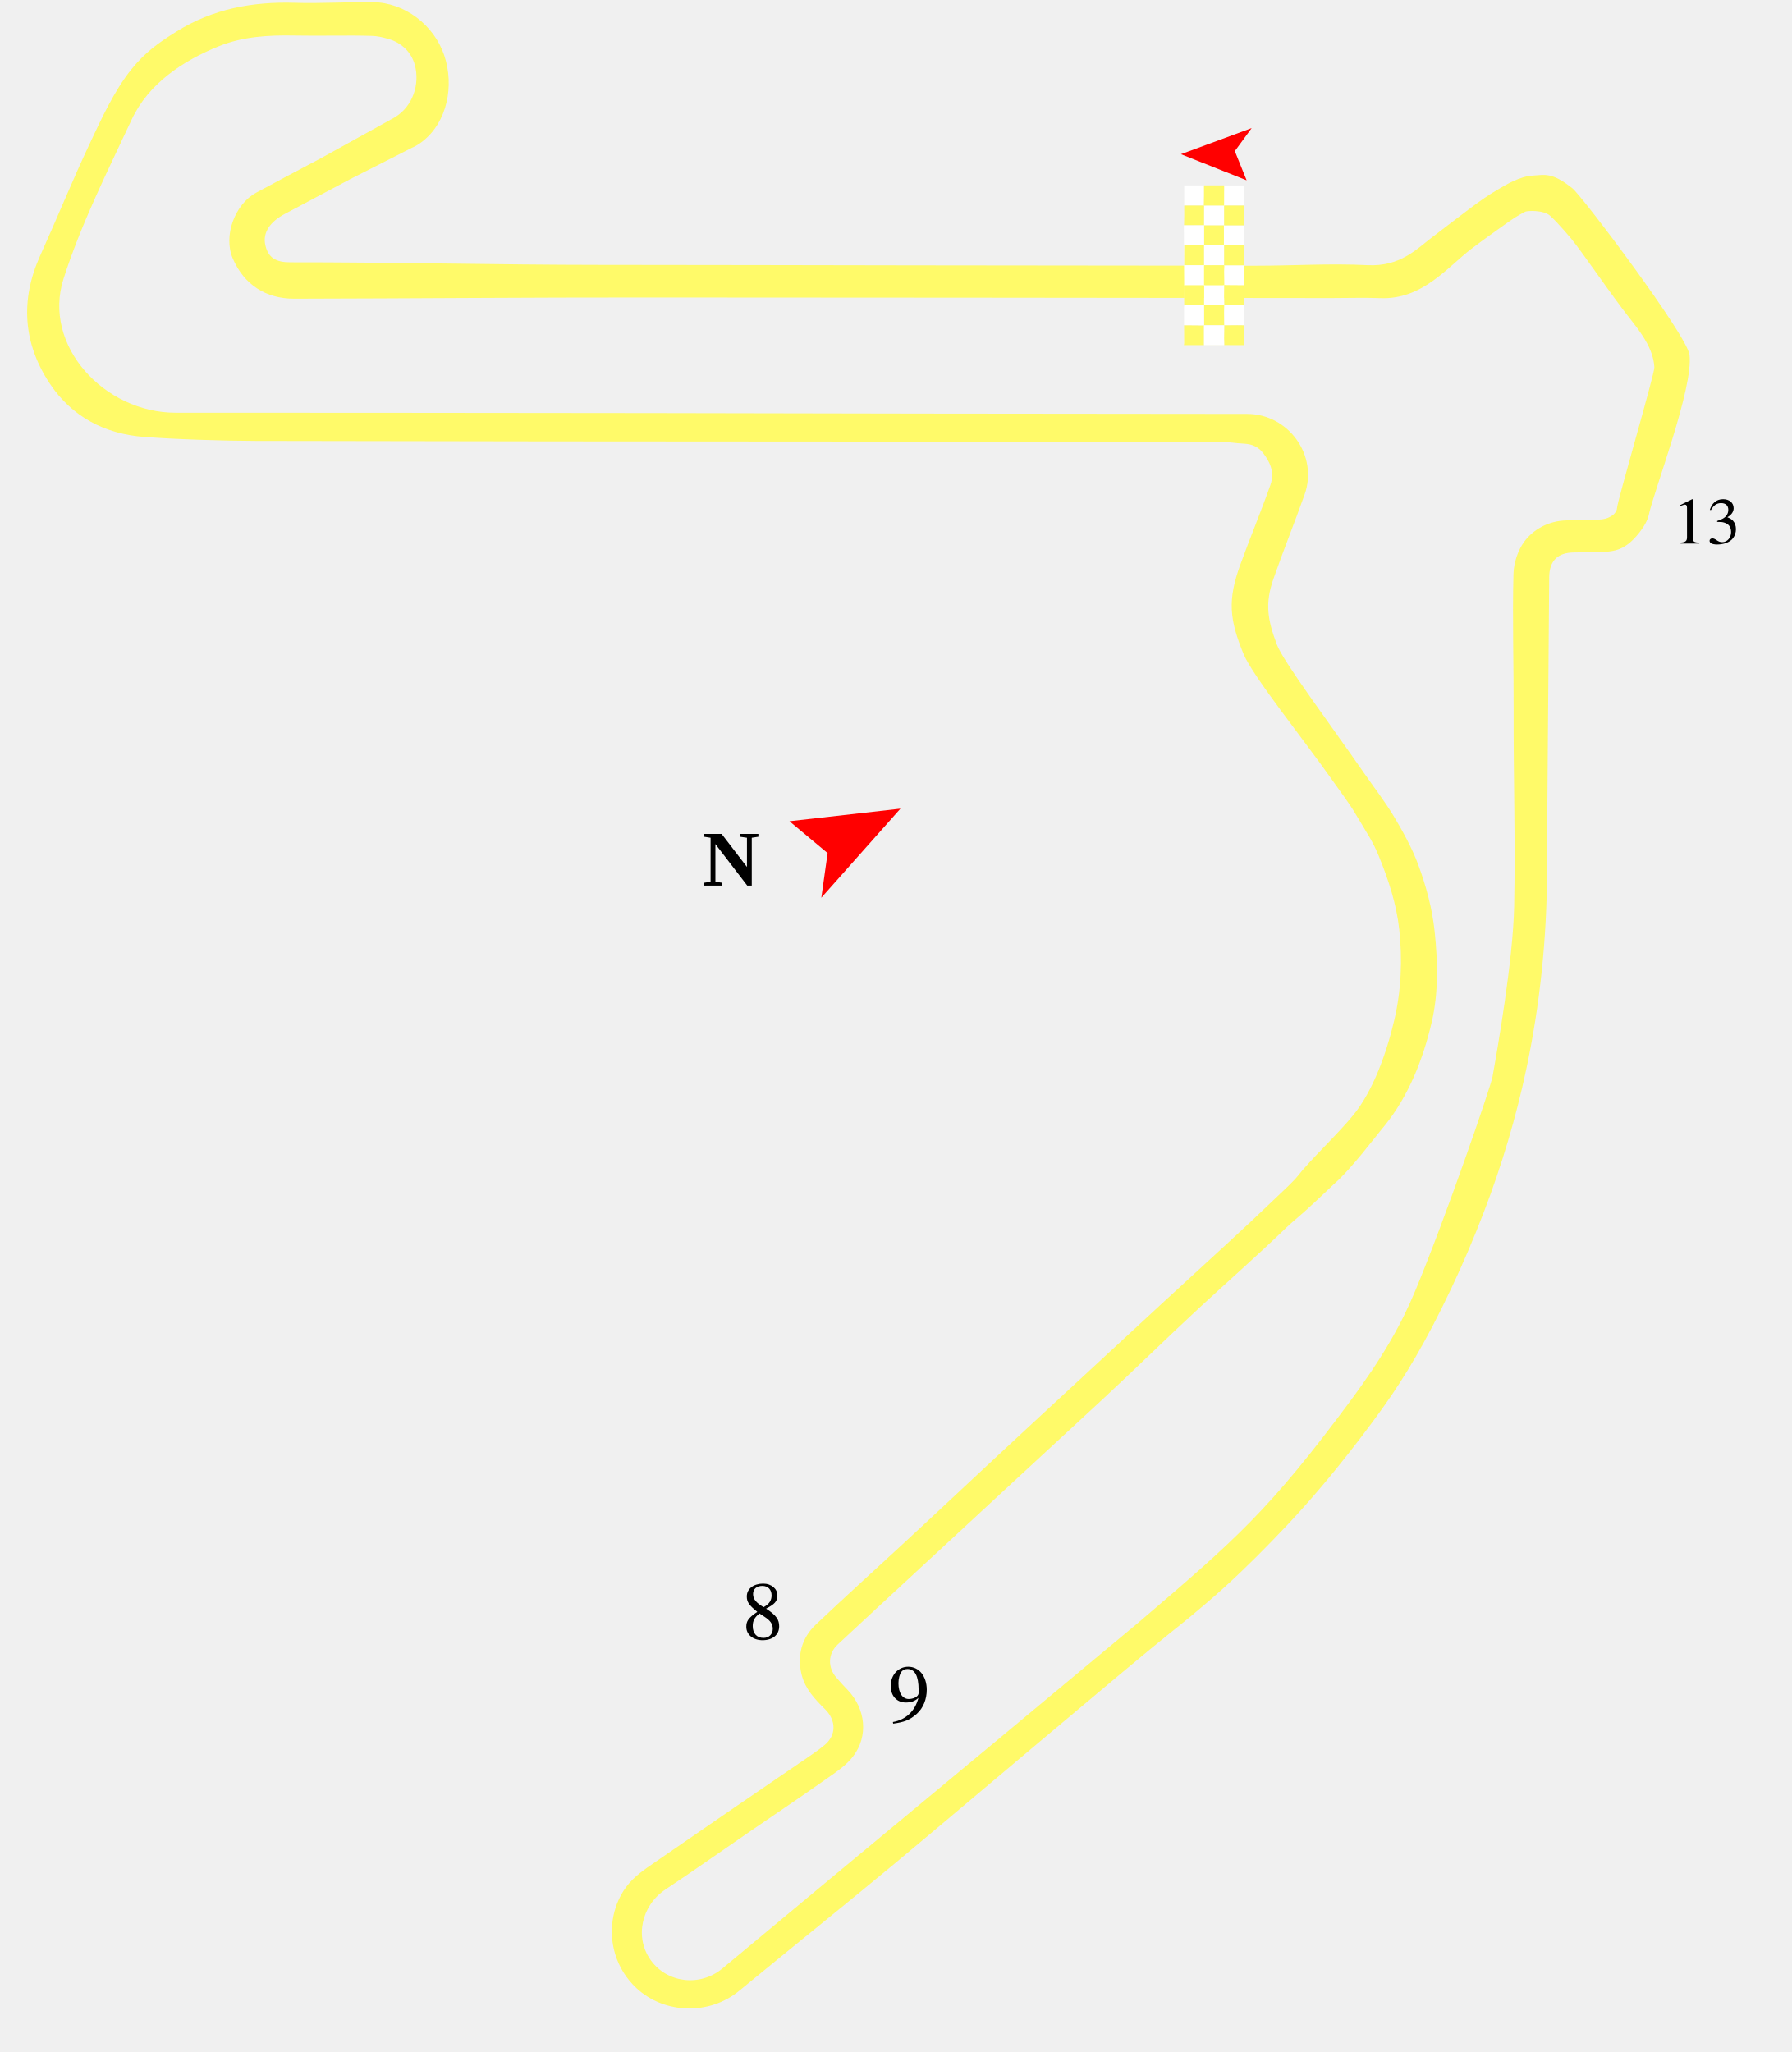
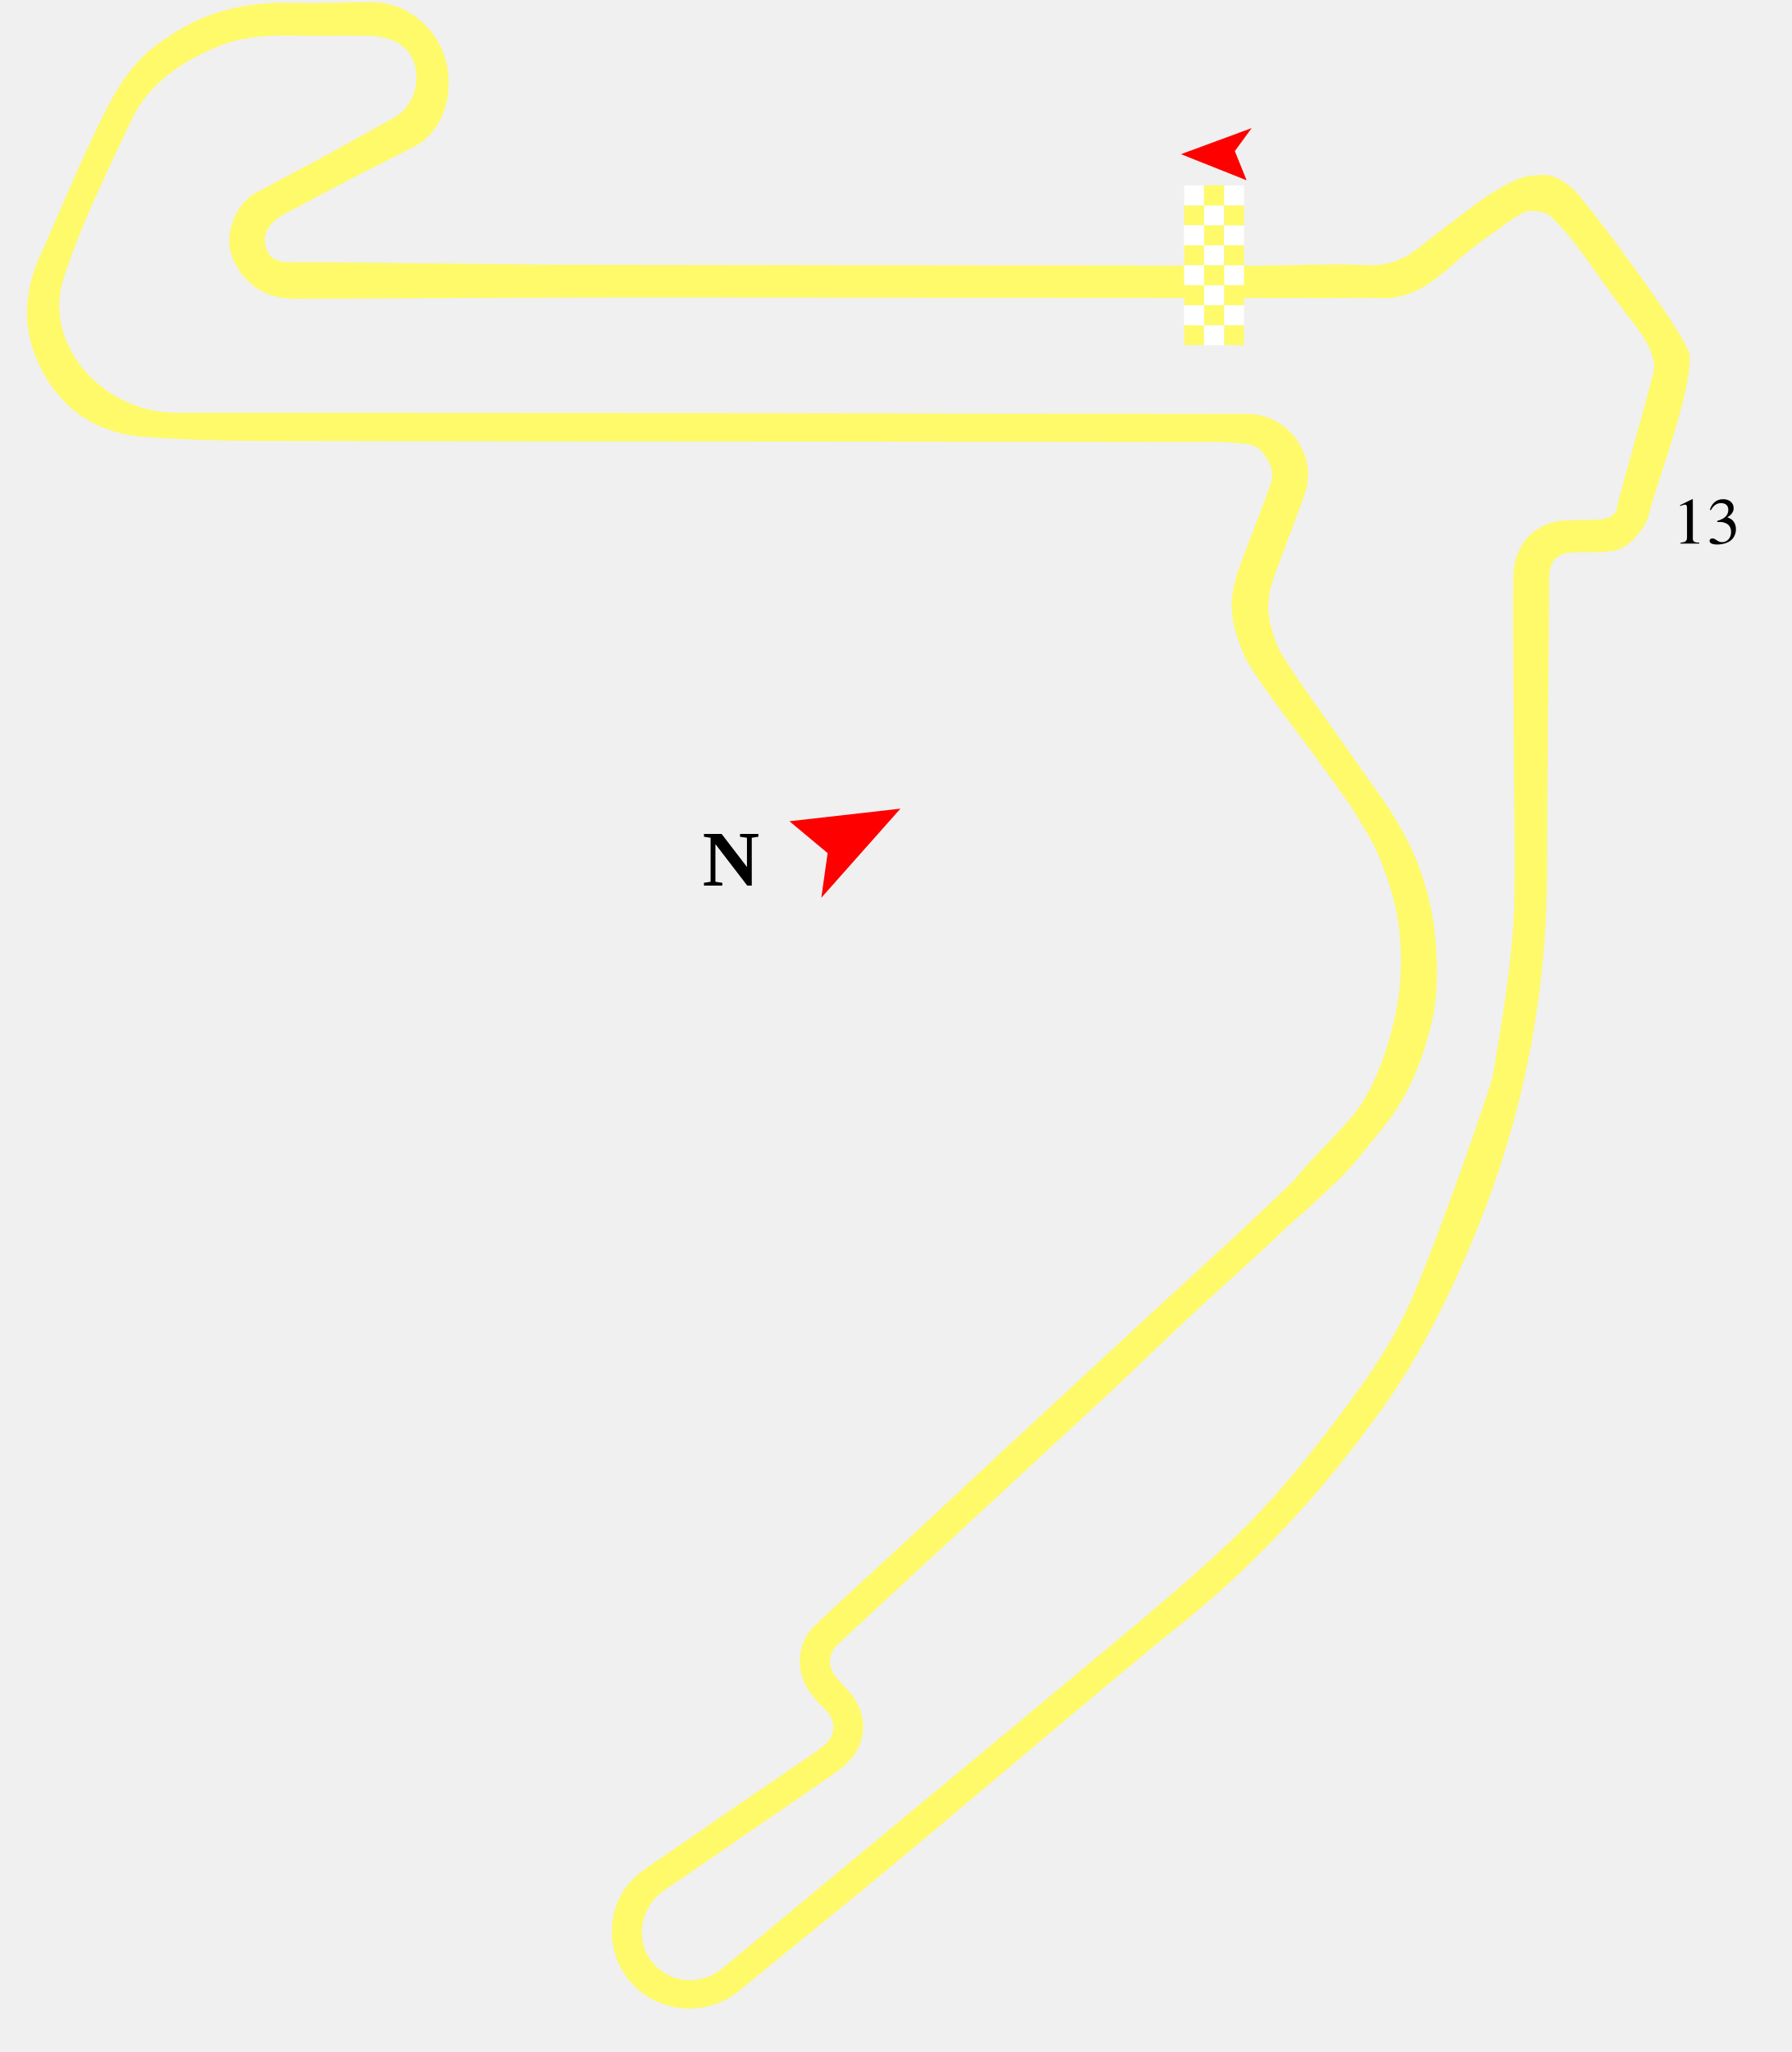
<svg xmlns="http://www.w3.org/2000/svg" width="230.373mm" height="263.863mm" viewBox="0 0 230.373 263.863" version="1.1" id="svg1" xml:space="preserve">
  <defs id="defs1" />
  <g id="layer1" transform="translate(58.30594,94.57387)">
    <g id="g34" transform="matrix(1.914917,0,0,1.914917,-92.89046,-26.63857)">
      <path style="font-size:4.237px;fill:#ff0000;stroke:none;stroke-width:1.027;stroke-dasharray:none" d="m 77.123,19.48 -5.233,6.073 0.416,-3.043 -2.525,-2.172 z" id="path22" transform="matrix(1.015067,0,0,0.9851566,0.2338607,-0.3661521)" />
      <g id="g33" transform="matrix(0.5863315,0,0,0.5863315,1.79094,31.65331)">
        <path style="font-weight:bold;font-size:9.033px;font-family:'Nimbus Roman No9 L';-inkscape-font-specification:'Nimbus Roman No9 L Bold';stroke-width:2.266" d="m 113.285,-18.544 -0.794,-0.115 v -0.322 h 2.104 v 0.322 l -0.759,0.115 v 5.478 h -0.516 l -3.648,-4.755 v 4.314 l 0.794,0.119 v 0.322 h -2.104 v -0.322 l 0.759,-0.119 v -5.037 l -0.759,-0.115 v -0.322 h 2.025 l 2.898,3.78 z" id="text33" />
      </g>
    </g>
    <g id="layer1-5" transform="translate(-193.3339,-234.0117)" />
    <path id="path1" d="m -7.644,-79.433 c 2.471,-1.427 3.334,-4.38 2.671,-6.801 -0.468,-1.71 -1.793,-2.882 -3.409,-3.34 -0.836,-0.237 -1.375,-0.362 -2.157,-0.387 -2.941,-0.094 -6.631,0.023 -9.945,-0.044 -3.31,-0.066 -6.585,0.124 -9.683,1.374 -4.68,1.889 -9.068,4.85 -11.197,9.41 -3.029,6.489 -6.492,13.367 -8.771,20.479 -2.755,8.599 5.226,17.239 14.425,17.242 8.596,0.003 17.192,7.59e-4 25.788,0.007 11.883,0.009 23.765,0.019 35.648,0.037 11.56,0.017 23.121,0.049 34.681,0.065 13.878,0.019 27.755,0.027 41.632,0.042 5.345,0.006 9.181,5.362 7.39,10.38 -1.293,3.623 -2.734,7.194 -4.003,10.825 -1.125,3.219 -0.74,5.297 0.449,8.479 0.797,2.133 6.832,10.185 11.194,16.487 1.298,1.876 2.686,3.65 3.865,5.622 1.004,1.679 2.303,3.993 3.098,6.145 1.027,2.776 1.815,5.679 2.123,8.623 0.405,3.876 0.506,7.891 -0.385,11.685 -1.116,4.75 -2.96,9.467 -6.081,13.314 -1.097,1.287 -4.197,5.489 -6.53,7.518 -0.325,0.32 -2.684,2.55 -3.736,3.488 -0.637,0.568 -1.741,1.487 -2.311,2.037 -3.856,3.717 -7.28,6.698 -11.213,10.337 -4.382,4.053 -8.236,7.877 -12.615,11.933 -3.629,3.361 -7.267,6.713 -10.897,10.072 -4.402,4.073 -8.802,8.149 -13.202,12.224 -3.262,3.021 -6.533,6.033 -9.782,9.068 -1.264,1.181 -1.313,2.944 -0.168,4.265 0.46,0.531 0.934,1.053 1.422,1.559 2.337,2.422 2.739,5.961 0.695,8.6 -0.921,1.19 -2.289,2.068 -3.547,2.956 -3.182,2.247 -6.418,4.415 -9.629,6.621 -3.645,2.504 -7.255,5.059 -10.936,7.509 -3.087,2.055 -3.983,6.175 -1.863,9.102 2.125,2.934 6.327,3.426 9.197,1.048 4.661,-3.862 9.303,-7.746 13.959,-11.614 7.131,-5.925 14.266,-11.846 21.401,-17.766 1.315,-1.092 17.442,-14.511 18.046,-15.027 12.737,-10.868 16.914,-14.524 27.301,-28.521 4.212,-5.676 6.599,-9.929 8.371,-14.192 3.954,-9.513 9.703,-26.226 9.94,-27.543 0.586,-3.258 2.647,-14.92 2.786,-21.946 0.167,-8.418 -0.095,-16.621 -0.069,-25.042 0.018,-5.78 -0.169,-11.951 -0.021,-17.678 0.036,-1.399 0.555,-3.005 1.382,-4.134 1.134,-1.549 3.103,-2.694 5.443,-2.741 1.29,-0.026 2.756,-0.066 4.046,-0.1 1.072,-0.029 1.495,-0.31 1.905,-0.581 0.208,-0.138 0.537,-0.579 0.533,-0.87 -0.01,-0.775 4.854,-17.323 4.807,-18.148 -0.164,-2.875 -2.42,-5.26 -4.047,-7.431 -2.81,-3.751 -5.142,-7.24 -6.601,-9.041 0,0 -1.731,-2.092 -2.759,-3.007 -0.868,-0.772 -2.942,-0.646 -3.193,-0.521 -0.931,0.468 -1.646,0.949 -2.557,1.597 -0.627,0.446 -1.354,0.967 -2.278,1.631 -0.582,0.418 -1.326,0.97 -2.067,1.532 -3.058,2.319 -6.285,6.557 -11.678,6.357 -2.14,-0.079 -4.284,-0.007 -6.426,-0.009 -15.316,-0.017 -30.632,-0.035 -45.948,-0.048 -14.053,-0.011 -28.105,-0.013 -42.158,-0.025 -14.377,-0.013 -30.813,0.127 -45.19,0.153 -3.59,0.006 -6.436,-1.777 -7.888,-5.192 -1.228,-2.886 0.262,-6.937 3.009,-8.433 2.763,-1.504 5.552,-2.96 8.33,-4.437 m 3.718,2.715 c -2.854,1.518 -5.525,2.945 -8.382,4.459 -1.729,0.916 -2.887,2.302 -2.473,4.04 0.375,1.571 1.335,2.171 3.189,2.169 12.528,-0.016 27.115,0.328 39.643,0.332 13.585,0.004 27.17,0.042 40.755,0.06 14.553,0.019 29.106,0.036 43.659,0.047 4.987,0.004 9.485,-0.312 14.471,-0.071 4.199,0.203 6.279,-2.053 8.29,-3.58 4.028,-3.059 6.204,-4.832 8.36,-6.088 1.065,-0.62 2.865,-1.779 4.71,-1.861 1.349,-0.06 2.309,-0.488 4.973,1.645 1.258,1.007 14.718,18.872 15.052,21.4 0.552,4.19 -4.596,17.569 -5.216,20.535 -0.325,1.554 -2.003,3.341 -2.718,3.845 -0.977,0.69 -1.739,0.985 -3.89,1.007 -1.027,0.011 -2.054,0.03 -3.082,0.044 -2.053,0.03 -3.107,1.084 -3.129,3.165 -0.036,3.491 -0.059,6.983 -0.085,10.475 -0.069,9.154 -0.167,18.307 -0.196,27.461 -0.027,8.544 -0.897,16.992 -2.669,25.348 -1.322,6.23 -3.152,12.351 -5.413,18.258 -1.291,3.373 -2.671,6.634 -4.233,9.936 -3.261,6.895 -6.004,11.412 -8.646,15.123 -1.29,1.813 -6.347,8.831 -12.427,15.279 -2.643,2.803 -5.355,5.526 -7.849,7.794 -3.364,3.06 -6.237,5.313 -7.107,6.004 -5.012,3.98 -28.443,23.859 -35.598,29.802 -6.48,5.382 -13.442,10.966 -19.946,16.319 -3.836,3.158 -9.603,2.967 -13.179,-0.348 -2.642,-2.45 -3.681,-6.056 -2.948,-9.4 0.277,-1.263 0.793,-2.491 1.598,-3.592 1.014,-1.385 2.427,-2.316 3.806,-3.263 3.284,-2.253 6.416,-4.429 9.699,-6.684 3.21,-2.206 6.604,-4.505 9.814,-6.711 0.771,-0.53 1.474,-1.012 2.195,-1.606 1.543,-1.271 1.522,-3.184 0.081,-4.61 -1.306,-1.292 -2.543,-2.586 -3.009,-4.415 -0.627,-2.459 -0.008,-4.752 1.817,-6.48 3.675,-3.481 7.468,-6.912 11.184,-10.349 5.498,-5.086 10.661,-9.97 16.161,-15.054 5.887,-5.441 11.155,-10.334 17.042,-15.774 3.424,-3.164 8.174,-7.478 11.479,-10.575 0.935,-0.876 1.963,-1.871 2.752,-2.611 1.124,-1.053 2.845,-2.676 3.289,-3.25 1.715,-2.213 5.152,-5.38 7.23,-7.937 2.51,-3.089 4.244,-7.911 5.253,-12.233 0.883,-3.783 1.043,-7.776 0.619,-11.637 -0.353,-3.217 -1.383,-6.357 -2.607,-9.354 -0.8,-1.959 -1.42,-2.79 -3.066,-5.561 -0.809,-1.362 -1.881,-2.74 -3.065,-4.43 -3.379,-4.825 -10.127,-13.223 -11.277,-16.04 -1.805,-4.421 -2.079,-6.905 -0.419,-11.473 1.273,-3.506 2.634,-6.75 3.877,-10.266 0.6,-1.697 -0.142,-3.063 -0.935,-4.088 -0.549,-0.711 -1.276,-1.162 -2.521,-1.218 -1.113,-0.05 -1.733,-0.215 -2.848,-0.216 -15.785,-0.017 -31.57,-0.037 -47.355,-0.05 -13.086,-0.012 -26.172,-0.012 -39.257,-0.026 -12.527,-0.013 -25.055,-0.031 -37.582,-0.06 -4.107,-0.009 -10.289,-0.204 -14.373,-0.519 -4.996,-0.385 -9.226,-2.587 -12.043,-6.81 -3.477,-5.212 -3.843,-10.801 -1.26,-16.51 2.117,-4.679 4.128,-9.634 6.313,-14.279 1.469,-3.122 3.184,-6.91 5.413,-9.668 1.766,-2.185 3.415,-3.367 5.801,-4.858 4.678,-2.923 9.8,-3.857 15.241,-3.689 3.337,0.104 6.683,-0.121 10.023,-0.081 4.066,0.049 7.844,2.934 9.158,6.846 1.315,3.916 0.373,8.573 -2.792,11.049 -0.366,0.286 -0.804,0.59 -1.384,0.832" style="fill:#fffa69;fill-opacity:1;fill-rule:nonzero;stroke:none;stroke-width:0.353" />
    <g id="text20" style="font-size:4.237px;stroke-width:0.353" transform="matrix(1.015067,0,0,0.9851566,0.2338608,-0.3661525)">
      <path style="fill:#ff0000;stroke:none;stroke-width:1.245;stroke-dasharray:none" d="m 91.915,-75.502 8.958,-3.407 -2.133,3.006 1.493,3.808 z" id="path21" />
-       <path style="font-size:15.184px;font-family:STIX;stroke-width:0.249" d="m 41.024,116.653 c 0,-0.856 -0.343,-1.434 -1.659,-2.312 1.06,-0.567 1.434,-0.931 1.434,-1.734 0,-0.835 -0.739,-1.531 -1.798,-1.531 -1.188,0 -2.077,0.642 -2.077,1.67 0,0.696 0.225,1.103 1.327,2.012 -1.145,0.803 -1.392,1.22 -1.392,1.959 0,1.006 0.846,1.745 2.055,1.745 1.285,0 2.109,-0.706 2.109,-1.809 z m -0.963,-4.046 c 0,0.664 -0.278,1.113 -1.006,1.541 -0.942,-0.557 -1.338,-1.049 -1.338,-1.713 0,-0.664 0.46,-1.06 1.177,-1.06 0.728,0 1.167,0.492 1.167,1.231 z m -0.899,2.794 c 0.728,0.492 1.049,0.921 1.049,1.584 0,0.696 -0.482,1.177 -1.177,1.177 -0.814,0 -1.359,-0.557 -1.359,-1.541 0,-0.696 0.225,-1.135 0.856,-1.649 z" id="path8" />
-       <path style="font-size:15.184px;font-family:STIX;stroke-width:0.247" d="m 55.461,129.35 c 1.383,-0.192 2.075,-0.447 2.98,-1.266 0.851,-0.777 1.277,-1.937 1.277,-3.16 0,-0.894 -0.255,-1.66 -0.681,-2.192 -0.415,-0.511 -0.99,-0.809 -1.671,-0.809 -1.266,0 -2.213,1.075 -2.213,2.511 0,1.298 0.766,2.16 1.915,2.16 0.628,0 1.139,-0.16 1.596,-0.607 -0.426,1.745 -1.617,2.862 -3.235,3.15 z m 3.224,-4.012 c 0,0.564 -0.777,0.798 -1.245,0.798 -0.798,0 -1.309,-0.798 -1.309,-2.064 0,-0.575 0.16,-1.202 0.372,-1.49 0.181,-0.234 0.458,-0.362 0.777,-0.362 0.926,0 1.405,0.915 1.405,2.703 z" id="path9" />
      <path style="font-size:15.184px;font-family:STIX;stroke-width:0.199" d="m 157.568,-24.675 v -0.129 c -0.643,0 -0.815,-0.154 -0.815,-0.523 v -5.119 l -0.077,-0.026 -1.535,0.78 v 0.12 l 0.231,-0.086 c 0.154,-0.06 0.3,-0.103 0.386,-0.103 0.18,0 0.257,0.129 0.257,0.42 v 3.85 c 0,0.472 -0.18,0.652 -0.815,0.686 v 0.129 z m 1.475,-4.373 c 0.352,-0.634 0.746,-0.909 1.277,-0.909 0.566,0 0.926,0.292 0.926,0.875 0,0.523 -0.274,0.909 -0.694,1.149 -0.171,0.103 -0.394,0.197 -0.72,0.309 v 0.12 c 0.489,0 0.686,0.026 0.875,0.086 0.592,0.171 0.892,0.592 0.892,1.243 0,0.729 -0.48,1.312 -1.115,1.312 -0.24,0 -0.42,-0.043 -0.737,-0.266 -0.24,-0.171 -0.377,-0.223 -0.523,-0.223 -0.197,0 -0.352,0.129 -0.352,0.309 0,0.309 0.334,0.489 0.96,0.489 0.763,0 1.578,-0.249 1.989,-0.797 0.249,-0.326 0.394,-0.746 0.394,-1.2 0,-0.446 -0.137,-0.84 -0.377,-1.106 -0.18,-0.189 -0.334,-0.292 -0.712,-0.454 0.574,-0.343 0.797,-0.772 0.797,-1.183 0,-0.703 -0.54,-1.175 -1.337,-1.175 -0.892,0 -1.432,0.574 -1.68,1.389 z" id="path13" />
      <g id="g1" />&gt;</g>
    <g id="g20">
      <path id="path33" d="m 93.909,-50.199 c 0.866,0 1.731,0 2.597,0" style="fill:#ffffff;fill-opacity:1;fill-rule:nonzero;stroke:none;stroke-width:0.353" />
      <path id="path34" d="m 101.637,-65.599 v 2.588 c -0.026,-0.006 -0.053,-0.016 -0.079,-0.016 -0.792,-0.002 -1.584,-0.004 -2.376,-0.003 -0.031,0 -0.063,0.015 -0.093,0.023 v 2.546 l 0.005,-0.005 c -0.865,0.002 -1.73,0.005 -2.595,0.007 v -2.598 c 0.073,0.009 0.147,0.024 0.22,0.024 0.643,0.002 1.286,0.001 1.929,7.06e-4 H 99.056 v -2.561 h -2.558 c 0.003,-0.851 -0.003,-1.683 -5.35e-4,-2.534 l 0.009,-0.026 c 0.074,-0.006 0.141,-0.003 0.215,-0.003 0.689,-0.001 1.378,-7.05e-4 2.067,-7.05e-4 h 0.27 c 0.005,-0.084 0.012,-0.144 0.012,-0.203 7.05e-4,-0.498 -0.003,-0.996 3.53e-4,-1.494 0.002,-0.292 0.012,-0.585 0.018,-0.877 h 2.547 v 2.587 h -2.549 v 2.547 z" style="fill:#ffffff;fill-opacity:1;fill-rule:nonzero;stroke:none;stroke-width:0.353" />
      <path id="path35" d="m 93.954,-69.575 c -0.003,-0.389 0.006,-0.774 -3.1e-5,-1.163 h 2.547 c -0.001,0.864 -0.002,1.728 -0.003,2.592 l 0.006,-0.006 -2.55,0.005" style="fill:#ffffff;fill-opacity:1;fill-rule:nonzero;stroke:none;stroke-width:0.35" />
      <path id="path36" d="m 101.637,-55.331 v 2.588 c -0.278,-0.004 -0.557,-0.012 -0.835,-0.011 -0.57,0.002 -1.141,0.009 -1.712,0.014 -0.006,-0.552 -0.015,-1.103 -0.016,-1.656 -7.06e-4,-0.313 0.011,-0.626 0.017,-0.939 0.849,0.001 1.697,0.003 2.546,0.004" style="fill:#ffffff;fill-opacity:1;fill-rule:nonzero;stroke:none;stroke-width:0.353" />
      <path id="path37" d="m 101.637,-60.465 v 2.588 c -0.776,-0.005 -1.552,-0.009 -2.327,-0.016 -0.073,-3.53e-4 -0.147,-0.015 -0.22,-0.023 -0.006,-0.592 -0.014,-1.185 -0.016,-1.777 -7.06e-4,-0.258 0.013,-0.516 0.02,-0.774 l -0.005,0.005 z" style="fill:#ffffff;fill-opacity:1;fill-rule:nonzero;stroke:none;stroke-width:0.353" />
      <path id="path38" d="m 99.09,-50.2 2.546,0.003" style="fill:#ffffff;fill-opacity:1;fill-rule:nonzero;stroke:none;stroke-width:0.353" />
      <path id="path39" d="m 101.637,-60.465 -2.548,0.003 v -2.546 c 0.03,-0.008 0.061,-0.023 0.093,-0.023 0.792,0 1.584,0.001 2.376,0.003 0.026,3.52e-4 0.053,0.011 0.079,0.016 z" style="fill:#fffa69;fill-opacity:1;fill-rule:nonzero;stroke:none;stroke-width:0.353" />
      <path id="path40" d="m 99.09,-57.916 c 0.073,0.008 0.147,0.022 0.22,0.023 0.776,0.007 1.551,0.011 2.327,0.016 v 2.546 c -0.849,-0.001 -1.697,-0.002 -2.546,-0.003 l 0.004,0.006 c -0.006,-0.367 -0.018,-0.735 -0.018,-1.102 7.06e-4,-0.498 0.011,-0.996 0.017,-1.493 0,0 -0.005,0.007 -0.005,0.007" style="fill:#fffa69;fill-opacity:1;fill-rule:nonzero;stroke:none;stroke-width:0.353" />
      <path id="path41" d="m 101.637,-50.197 -2.546,-0.003 0.004,0.006 c -0.006,-0.299 -0.019,-0.598 -0.018,-0.897 0.001,-0.551 0.011,-1.103 0.017,-1.654 l -0.004,0.005 c 0.57,-0.005 1.141,-0.012 1.712,-0.014 0.278,-0.001 0.557,0.007 0.835,0.011 z" style="fill:#fffa69;fill-opacity:1;fill-rule:nonzero;stroke:none;stroke-width:0.353" />
      <path id="path42" d="m 101.637,-65.599 h -2.549 v -2.547 h 2.549 z" style="fill:#fffa69;fill-opacity:1;fill-rule:nonzero;stroke:none;stroke-width:0.353" />
      <path id="path43" d="m 96.506,-50.199 -0.006,0.005 c 0.865,0 1.73,0 2.595,0 l -0.004,-0.006" style="fill:#fffa69;fill-opacity:1;fill-rule:nonzero;stroke:none;stroke-width:0.353" />
      <path id="path44" d="m 96.506,-50.199 c -0.866,0 -1.731,0 -2.597,0 0,0 0.008,0.005 0.008,0.005 0.007,-0.081 0.019,-0.162 0.019,-0.243 0.001,-0.69 0.001,-1.379 7.06e-4,-2.069 v -0.249 c 0.3,0 0.565,-0.001 0.83,3.53e-4 0.58,0.004 1.159,0.009 1.739,0.014 l -0.006,-0.006 c -3.53e-4,0.851 -3.53e-4,1.701 -3.53e-4,2.552 z" style="fill:#fffa69;fill-opacity:1;fill-rule:nonzero;stroke:none;stroke-width:0.353" />
      <path id="path45" d="m 93.917,-50.194 -0.008,-0.005" style="fill:#fffa69;fill-opacity:1;fill-rule:nonzero;stroke:none;stroke-width:0.353" />
      <path id="path46" d="m 99.094,-60.468 c -0.007,0.258 -0.021,0.516 -0.02,0.774 0.002,0.593 0.01,1.185 0.016,1.777 0,0 0.004,-0.007 0.004,-0.007 -0.06,0.009 -0.12,0.026 -0.18,0.026 -0.752,0.002 -1.505,0.002 -2.258,3.52e-4 -0.046,0 -0.092,-0.011 -0.151,-0.019 v -2.553 l -0.007,0.007 c 0.865,-0.002 1.73,-0.005 2.595,-0.007" style="fill:#fffa69;fill-opacity:1;fill-rule:nonzero;stroke:none;stroke-width:0.353" />
      <path id="path47" d="m 96.499,-65.595 h 2.557 v 2.561 c -0.139,0 -0.274,0 -0.409,0 -0.643,0 -1.286,0.001 -1.929,-7.06e-4 -0.073,0 -0.147,-0.016 -0.22,-0.024 l 0.007,0.008 c 0,-0.851 0,-1.701 0,-2.551 z" style="fill:#fffa69;fill-opacity:1;fill-rule:nonzero;stroke:none;stroke-width:0.353" />
      <path id="path48" d="m 93.935,-65.596 c 0.008,-0.401 0.019,-0.803 0.022,-1.205 0.004,-0.443 0.001,-0.886 0.001,-1.347 h 2.546 c -0.002,0.851 -0.005,1.702 -0.007,2.553 l 0.007,-0.007 c -0.858,3.53e-4 -1.717,3.53e-4 -2.575,7.05e-4 z" style="fill:#fffa69;fill-opacity:1;fill-rule:nonzero;stroke:none;stroke-width:0.351" />
      <path id="path49" d="m 96.498,-63.059 c 0,0.866 3.53e-4,1.732 3.53e-4,2.598 l 0.007,-0.007 h -2.553 l -0.004,-2.559 c 0.719,0 1.427,-9.68e-4 2.13,-0.003 0.142,-3.52e-4 0.285,-0.013 0.427,-0.02 z" style="fill:#fffa69;fill-opacity:1;fill-rule:nonzero;stroke:none;stroke-width:0.353" />
      <path id="path50" d="m 99.091,-55.334 c -0.006,0.313 -0.018,0.626 -0.017,0.939 0.001,0.552 0.01,1.103 0.016,1.656 0,0 0.004,-0.005 0.004,-0.005 -0.865,0 -1.729,-3.53e-4 -2.594,-3.53e-4 l 0.006,0.006 c -0.002,-0.865 -0.004,-1.729 -0.006,-2.594 0.865,0.002 1.73,0.004 2.595,0.006 z" style="fill:#fffa69;fill-opacity:1;fill-rule:nonzero;stroke:none;stroke-width:0.353" />
      <path id="path51" d="m 93.911,-65.601 c 0.865,0 1.73,-3.53e-4 2.594,-3.53e-4 0,0.85 0,1.701 0,2.551 -0.142,0.007 -0.285,0.02 -0.427,0.02 -0.703,0.002 -1.407,0.001 -2.126,0.001 v 2.562 h 2.553 v 2.553 c 0.059,0.008 0.105,0.019 0.151,0.019 0.753,0.001 1.505,0.001 2.258,-3.53e-4 0.06,0 0.12,-0.017 0.18,-0.026 -0.006,0.498 -0.016,0.996 -0.017,1.493 -3.53e-4,0.367 0.012,0.734 0.018,1.102 -0.865,-0.002 -1.73,-0.004 -2.595,-0.006 l 0.006,0.006 v -2.551 h -2.568 c 0,0.409 -0.002,0.804 7.05e-4,1.2 0.003,0.45 0.011,0.9 0.017,1.351 l 0.006,-0.005" style="fill:#ffffff;fill-opacity:1;fill-rule:nonzero;stroke:none;stroke-width:0.353" />
      <path id="path52" d="m 96.5,-52.745 c 0.865,0 1.729,3.53e-4 2.594,3.53e-4 -0.006,0.551 -0.015,1.103 -0.017,1.654 -7.06e-4,0.299 0.012,0.598 0.018,0.897 -0.865,0 -1.73,0 -2.595,0 0,-0.851 3.53e-4,-1.701 3.53e-4,-2.552" style="fill:#ffffff;fill-opacity:1;fill-rule:nonzero;stroke:none;stroke-width:0.353" />
      <path id="path53" d="m 93.933,-52.757 v -0.23 c 0,-0.702 -0.001,-1.405 0.001,-2.107 3.52e-4,-0.08 0.017,-0.16 0.026,-0.24 l -0.006,0.005 h 2.551 l -0.006,-0.006 c 0.002,0.865 0.004,1.73 0.006,2.594 -0.58,-0.005 -1.159,-0.011 -1.739,-0.014 -0.265,-0.002 -0.53,-3.52e-4 -0.83,-3.52e-4 v 0.249 c 0,0.69 7.05e-4,1.379 -7.06e-4,2.069 -3.52e-4,0.081 -0.012,0.162 -0.019,0.243" style="fill:#ffffff;fill-opacity:1;fill-rule:nonzero;stroke:none;stroke-width:0.353" />
      <path id="path54" d="m 96.505,-55.328 c -0.85,0 -1.7,0 -2.551,0 -0.006,-0.45 -0.013,-0.901 -0.017,-1.351 -0.003,-0.395 -7.05e-4,-0.791 -7.05e-4,-1.2 h 2.568 z" style="fill:#fffa69;fill-opacity:1;fill-rule:nonzero;stroke:none;stroke-width:0.353" />
      <path id="path17" d="m 96.476,-68.14 c 0.008,-0.409 0.019,-0.818 0.023,-1.227 0.004,-0.451 0.001,-0.902 0.001,-1.372 h 2.587 c -0.002,0.866 -0.005,1.733 -0.007,2.599 l 0.007,-0.007 c -0.872,3.59e-4 -1.744,3.59e-4 -2.616,7.18e-4 z" style="fill:#fffa69;fill-opacity:1;fill-rule:nonzero;stroke:none;stroke-width:0.357" />
    </g>
  </g>
</svg>
